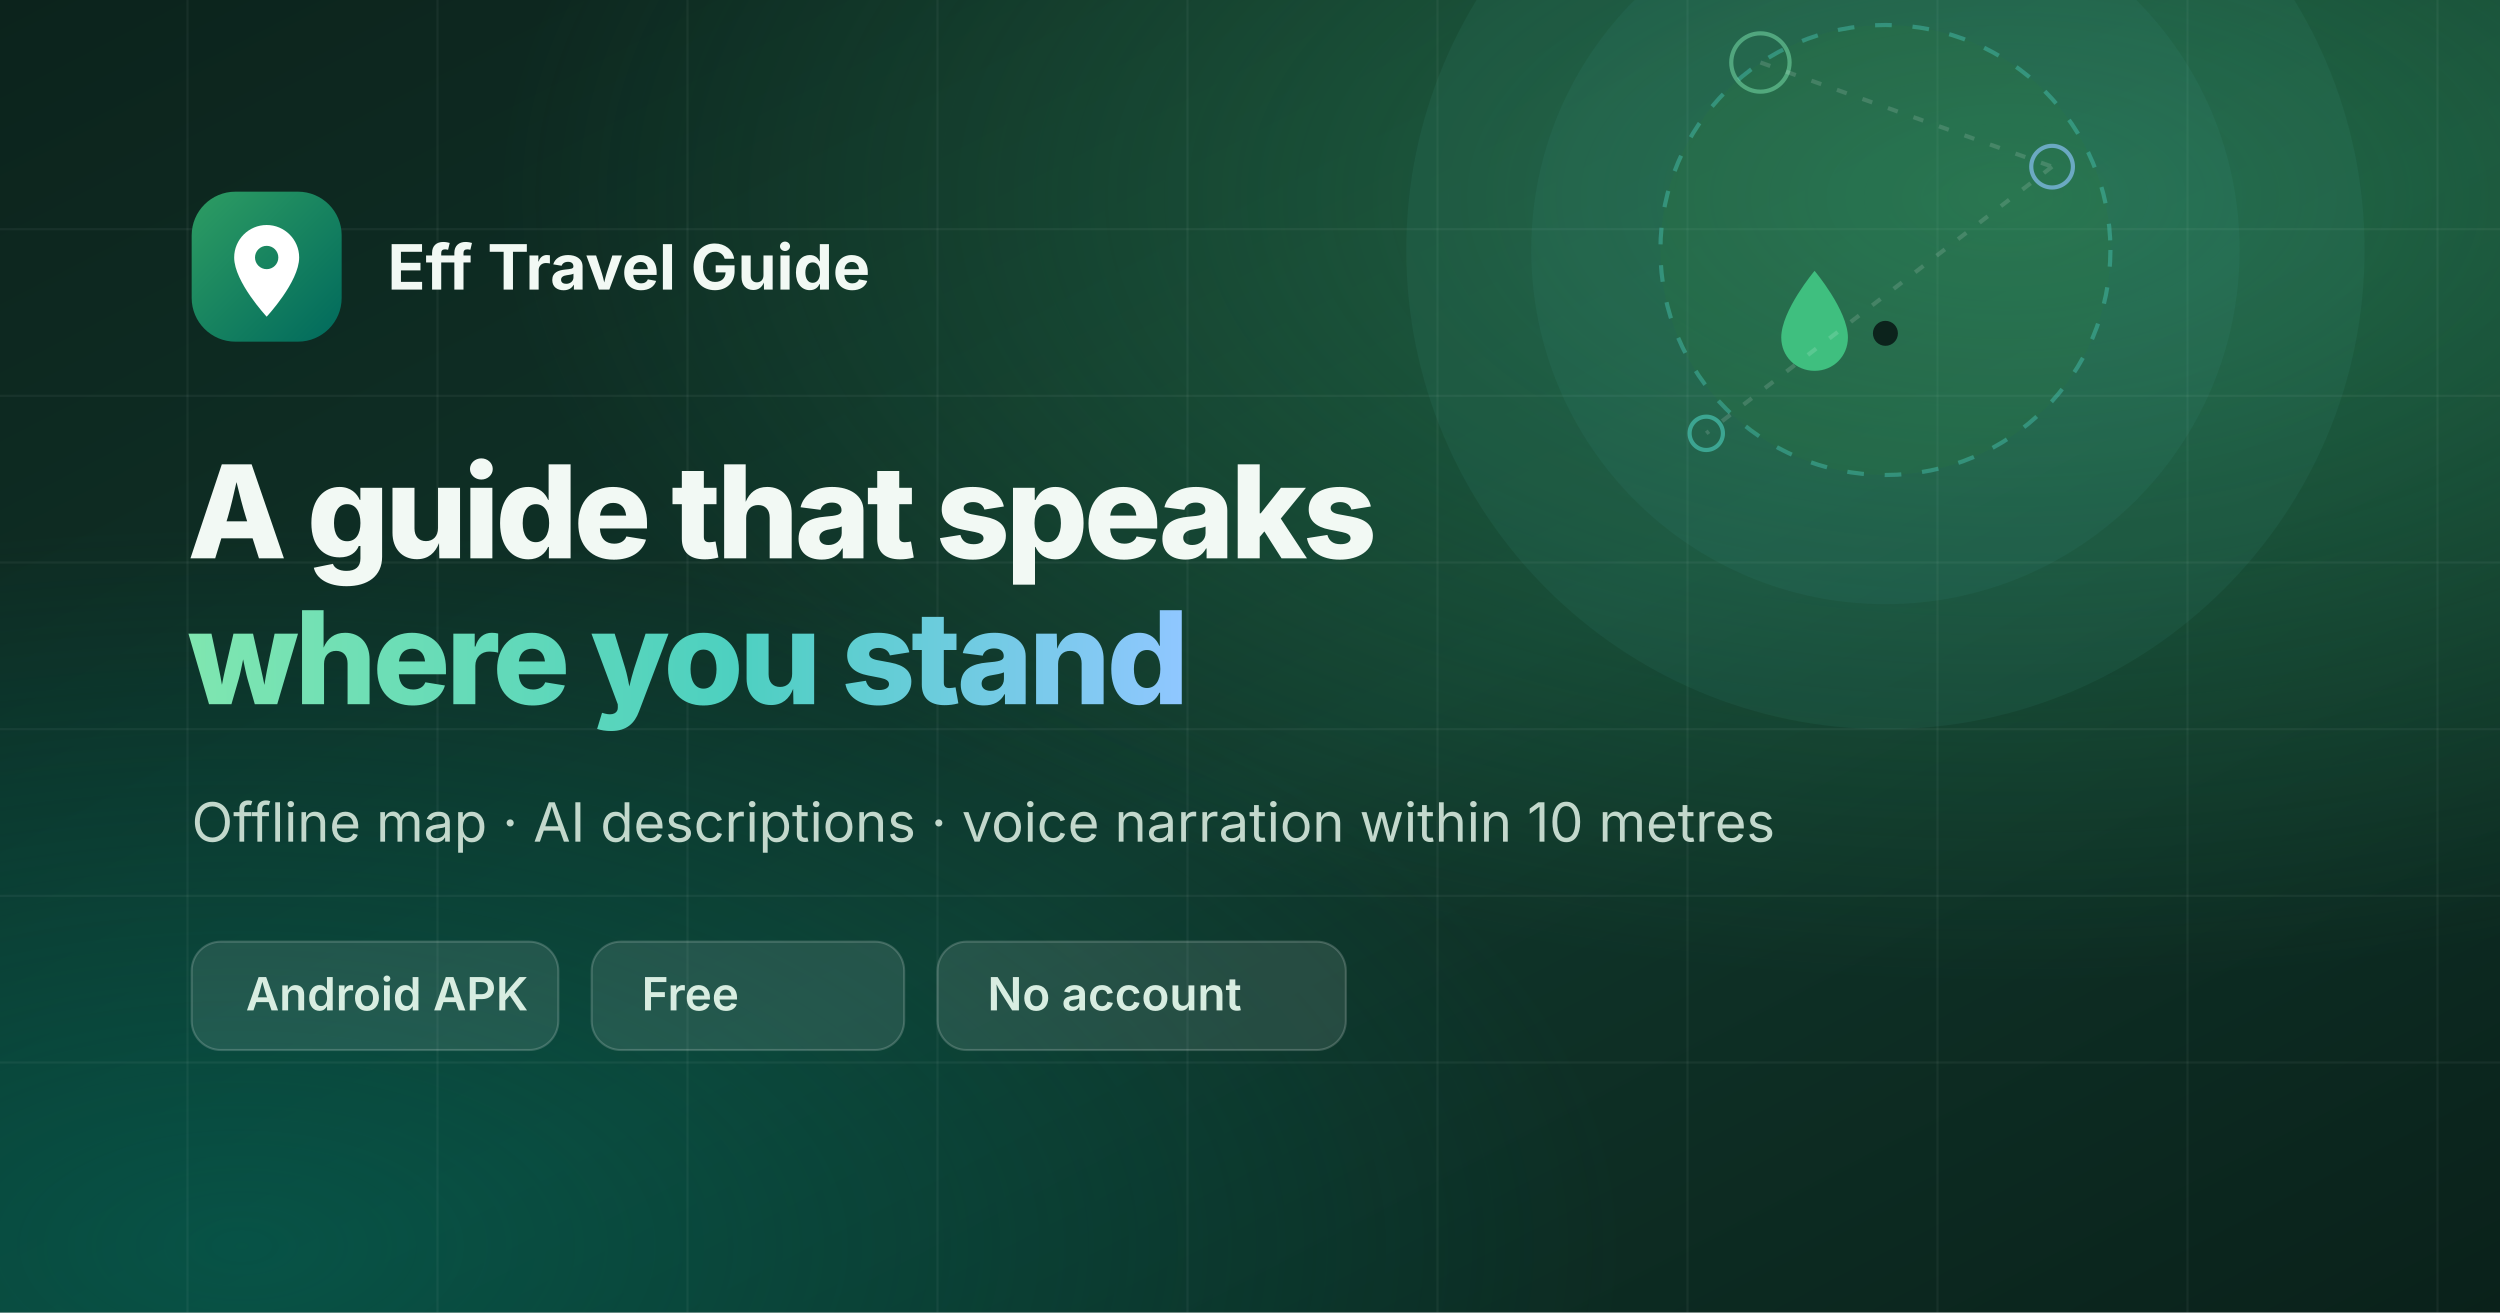
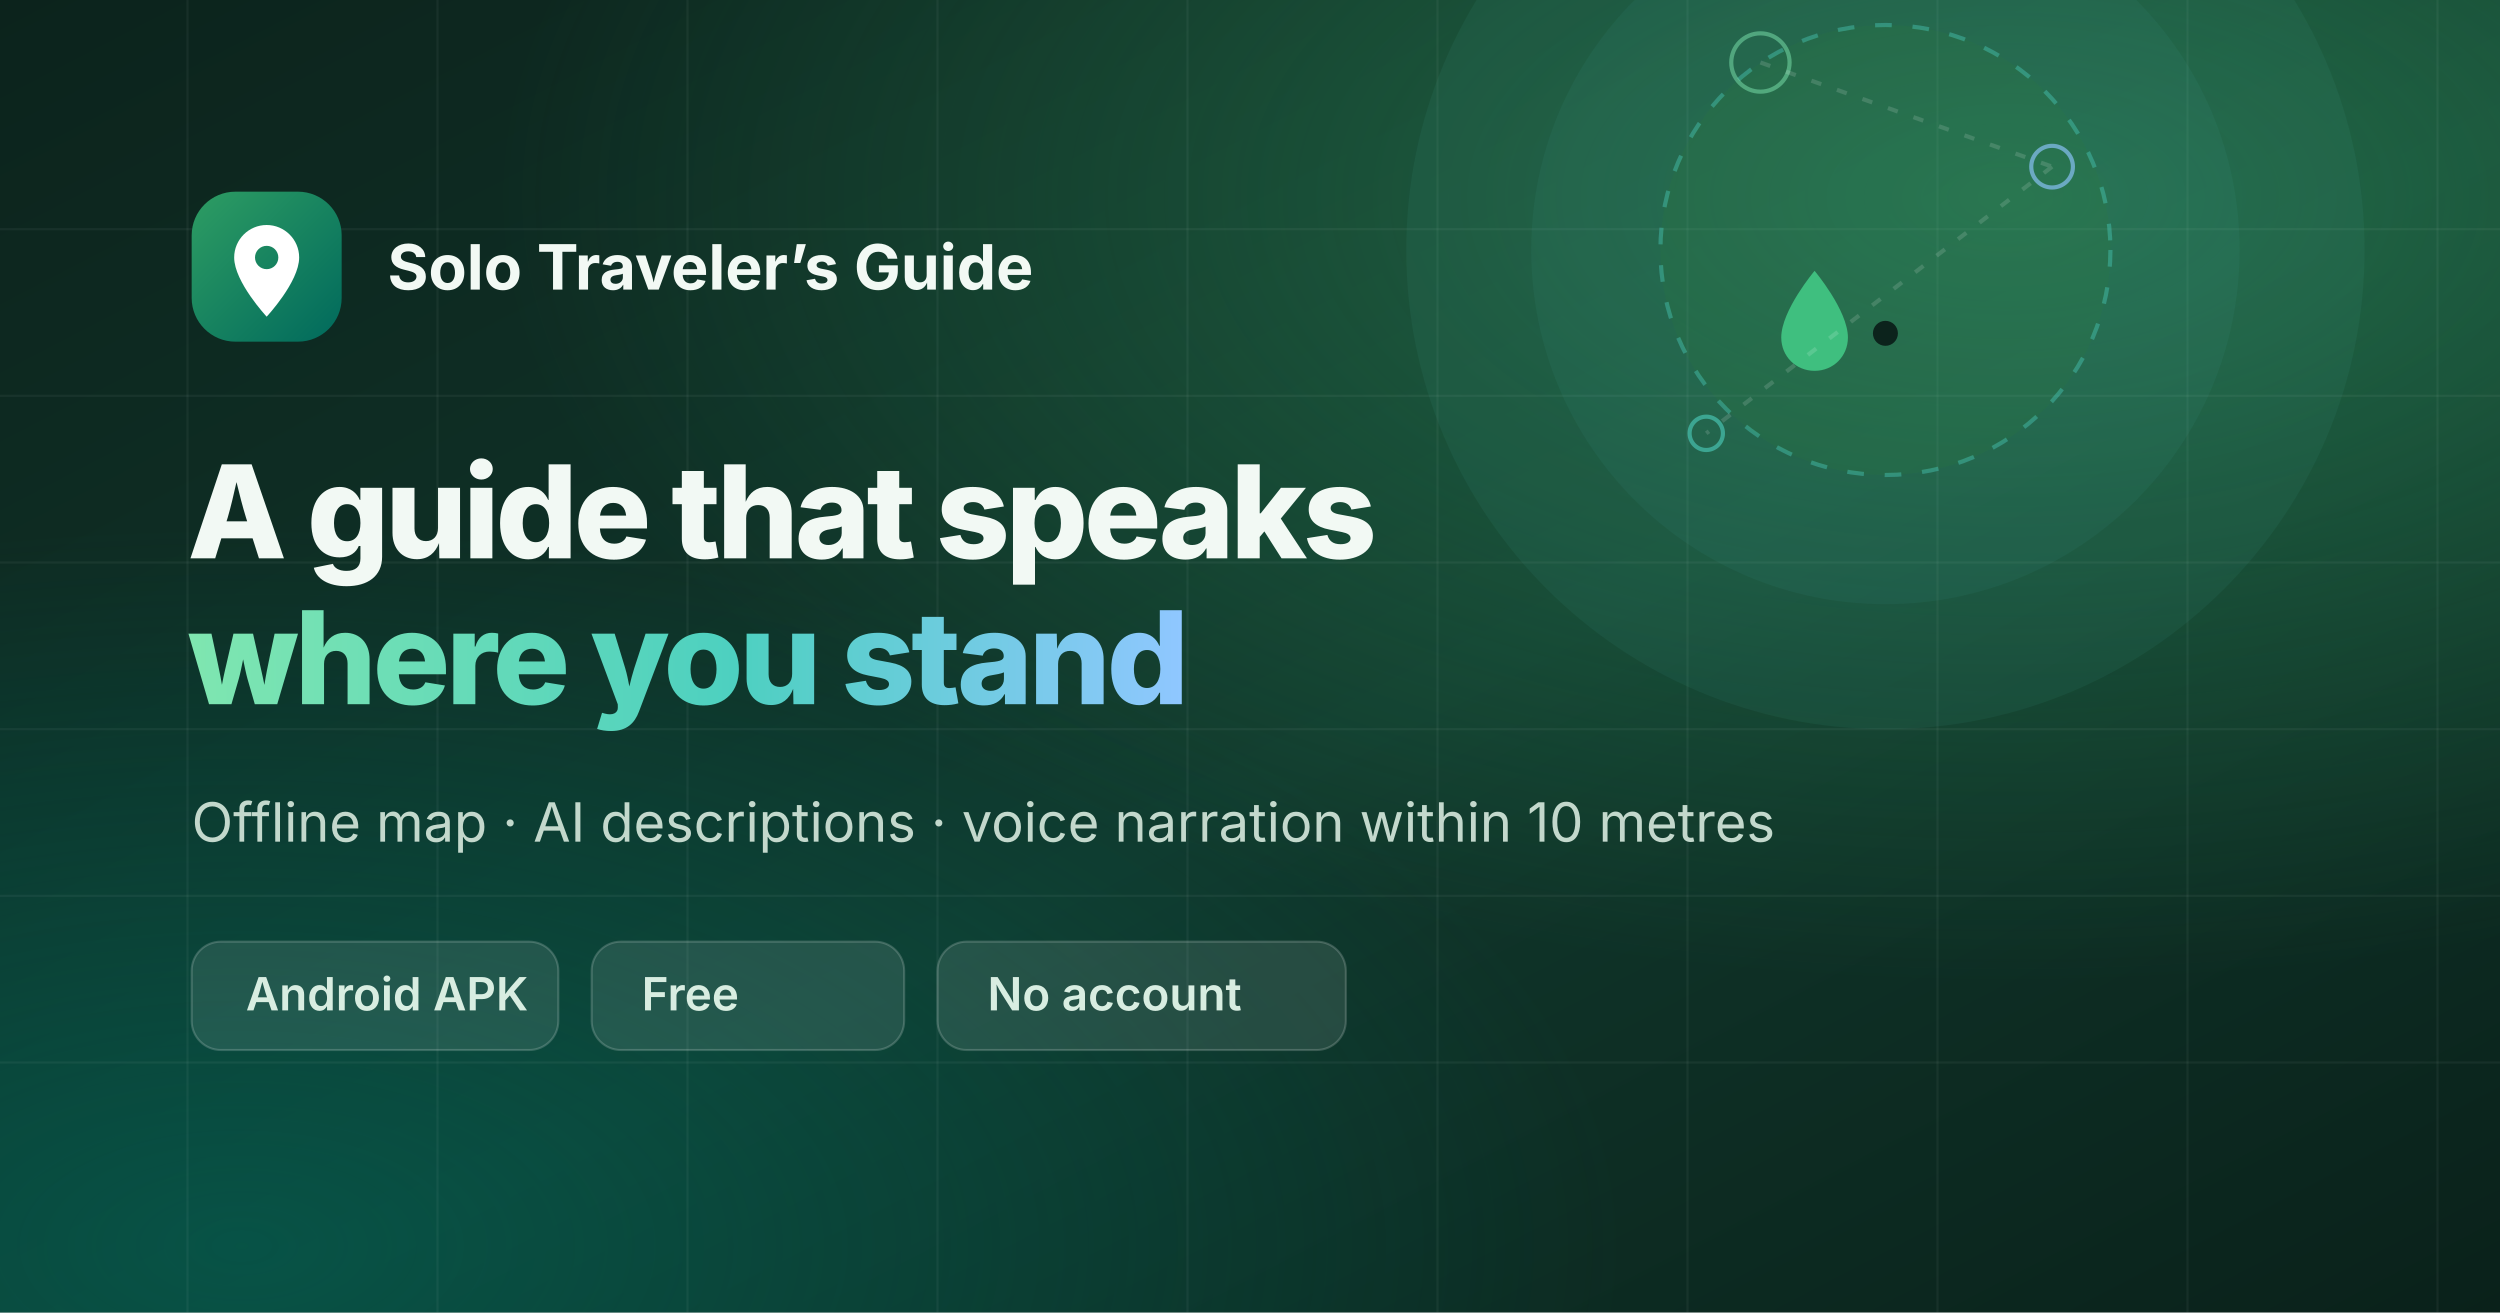
<svg xmlns="http://www.w3.org/2000/svg" width="1200" height="630" viewBox="0 0 1200 630">
  <defs>
    <linearGradient id="bg" x1="0" y1="0" x2="1" y2="1">
      <stop offset="0" stop-color="#0c231c" />
      <stop offset="0.55" stop-color="#10382c" />
      <stop offset="1" stop-color="#0a211a" />
    </linearGradient>
    <radialGradient id="glowA" cx="0.8" cy="0.15" r="0.6">
      <stop offset="0" stop-color="#35a065" stop-opacity="0.5" />
      <stop offset="1" stop-color="#35a065" stop-opacity="0" />
    </radialGradient>
    <radialGradient id="glowB" cx="0.1" cy="0.95" r="0.55">
      <stop offset="0" stop-color="#00695c" stop-opacity="0.55" />
      <stop offset="1" stop-color="#00695c" stop-opacity="0" />
    </radialGradient>
    <linearGradient id="accent" x1="0" y1="0" x2="1" y2="0">
      <stop offset="0" stop-color="#7fe6b0" />
      <stop offset="0.55" stop-color="#4dd0c0" />
      <stop offset="1" stop-color="#8fc7ff" />
    </linearGradient>
    <linearGradient id="pin" x1="0" y1="0" x2="1" y2="1">
      <stop offset="0" stop-color="#2e9d63" />
      <stop offset="1" stop-color="#00695c" />
    </linearGradient>
  </defs>
  <rect width="1200" height="630" fill="url(#bg)" />
  <rect width="1200" height="630" fill="url(#glowA)" />
  <rect width="1200" height="630" fill="url(#glowB)" />
  <g stroke="#ffffff" stroke-opacity="0.05">
    <path d="M0 110h1200M0 190h1200M0 270h1200M0 350h1200M0 430h1200M0 510h1200" />
    <path d="M90 0v630M210 0v630M330 0v630M450 0v630M570 0v630M690 0v630M810 0v630M930 0v630M1050 0v630M1170 0v630" />
  </g>
  <g transform="translate(92 92)">
    <rect width="72" height="72" rx="21" fill="url(#pin)" />
    <path d="M36 16c-8.6 0-15.6 7-15.6 15.6C20.4 43.3 36 60 36 60s15.6-16.7 15.6-28.4C51.6 23 44.6 16 36 16Zm0 21.2a5.6 5.6 0 1 1 0-11.2 5.6 5.6 0 0 1 0 11.2Z" fill="#fff" />
-     <text x="94" y="47" fill="#f2f9f4" font-family="Inter, Segoe UI, Helvetica Neue, Arial, sans-serif" font-size="30" font-weight="700">Eff Travel Guide</text>
+     <text x="94" y="47" fill="#f2f9f4" font-family="Inter, Segoe UI, Helvetica Neue, Arial, sans-serif" font-size="30" font-weight="700">Solo Traveler’s Guide</text>
  </g>
  <text x="90" y="268" fill="#f2f9f4" font-family="Inter, Segoe UI, Helvetica Neue, Arial, sans-serif" font-size="62" font-weight="800" letter-spacing="-2">A guide that speaks</text>
  <text x="90" y="338" fill="url(#accent)" font-family="Inter, Segoe UI, Helvetica Neue, Arial, sans-serif" font-size="62" font-weight="800" letter-spacing="-2">where you stand</text>
  <text x="92" y="404" fill="#c3d8cc" font-family="Inter, Segoe UI, Helvetica Neue, Arial, sans-serif" font-size="26">Offline map · AI descriptions · voice narration within 10 metres</text>
  <g transform="translate(92 452)" font-family="Inter, Segoe UI, Helvetica Neue, Arial, sans-serif" font-size="22" font-weight="600">
    <rect width="176" height="52" rx="14" fill="#ffffff" fill-opacity="0.1" stroke="#ffffff" stroke-opacity="0.18" />
    <text x="26" y="33" fill="#d8ede1">Android APK</text>
    <rect x="192" width="150" height="52" rx="14" fill="#ffffff" fill-opacity="0.1" stroke="#ffffff" stroke-opacity="0.18" />
    <text x="216" y="33" fill="#d8ede1">Free</text>
    <rect x="358" width="196" height="52" rx="14" fill="#ffffff" fill-opacity="0.1" stroke="#ffffff" stroke-opacity="0.18" />
    <text x="382" y="33" fill="#d8ede1">No account</text>
  </g>
  <g transform="translate(905 120)">
    <circle cx="0" cy="0" r="230" fill="#4db6ac" fill-opacity="0.08" />
    <circle cx="0" cy="0" r="170" fill="#4db6ac" fill-opacity="0.07" />
    <circle cx="0" cy="0" r="108" fill="#2e7d32" fill-opacity="0.14" stroke="#4dd0c0" stroke-opacity="0.4" stroke-dasharray="8 10" stroke-width="2" />
    <path d="M-34 58c-9 0-16-7-16-16 0-13 16-32 16-32s16 19 16 32c0 9-7 16-16 16Z" fill="#3fbf7f" />
    <circle cy="40" r="6" fill="#0c231c" />
    <circle cx="-60" cy="-90" r="14" fill="none" stroke="#7fe6b0" stroke-opacity="0.5" stroke-width="2" />
    <circle cx="80" cy="-40" r="10" fill="none" stroke="#8fc7ff" stroke-opacity="0.65" stroke-width="2" />
    <circle cx="-86" cy="88" r="8" fill="none" stroke="#4dd0c0" stroke-opacity="0.6" stroke-width="2" />
    <path d="M-60-90 80-40M80-40-86 88" stroke="#ffffff" stroke-opacity="0.14" stroke-width="2" stroke-dasharray="5 8" />
  </g>
</svg>
